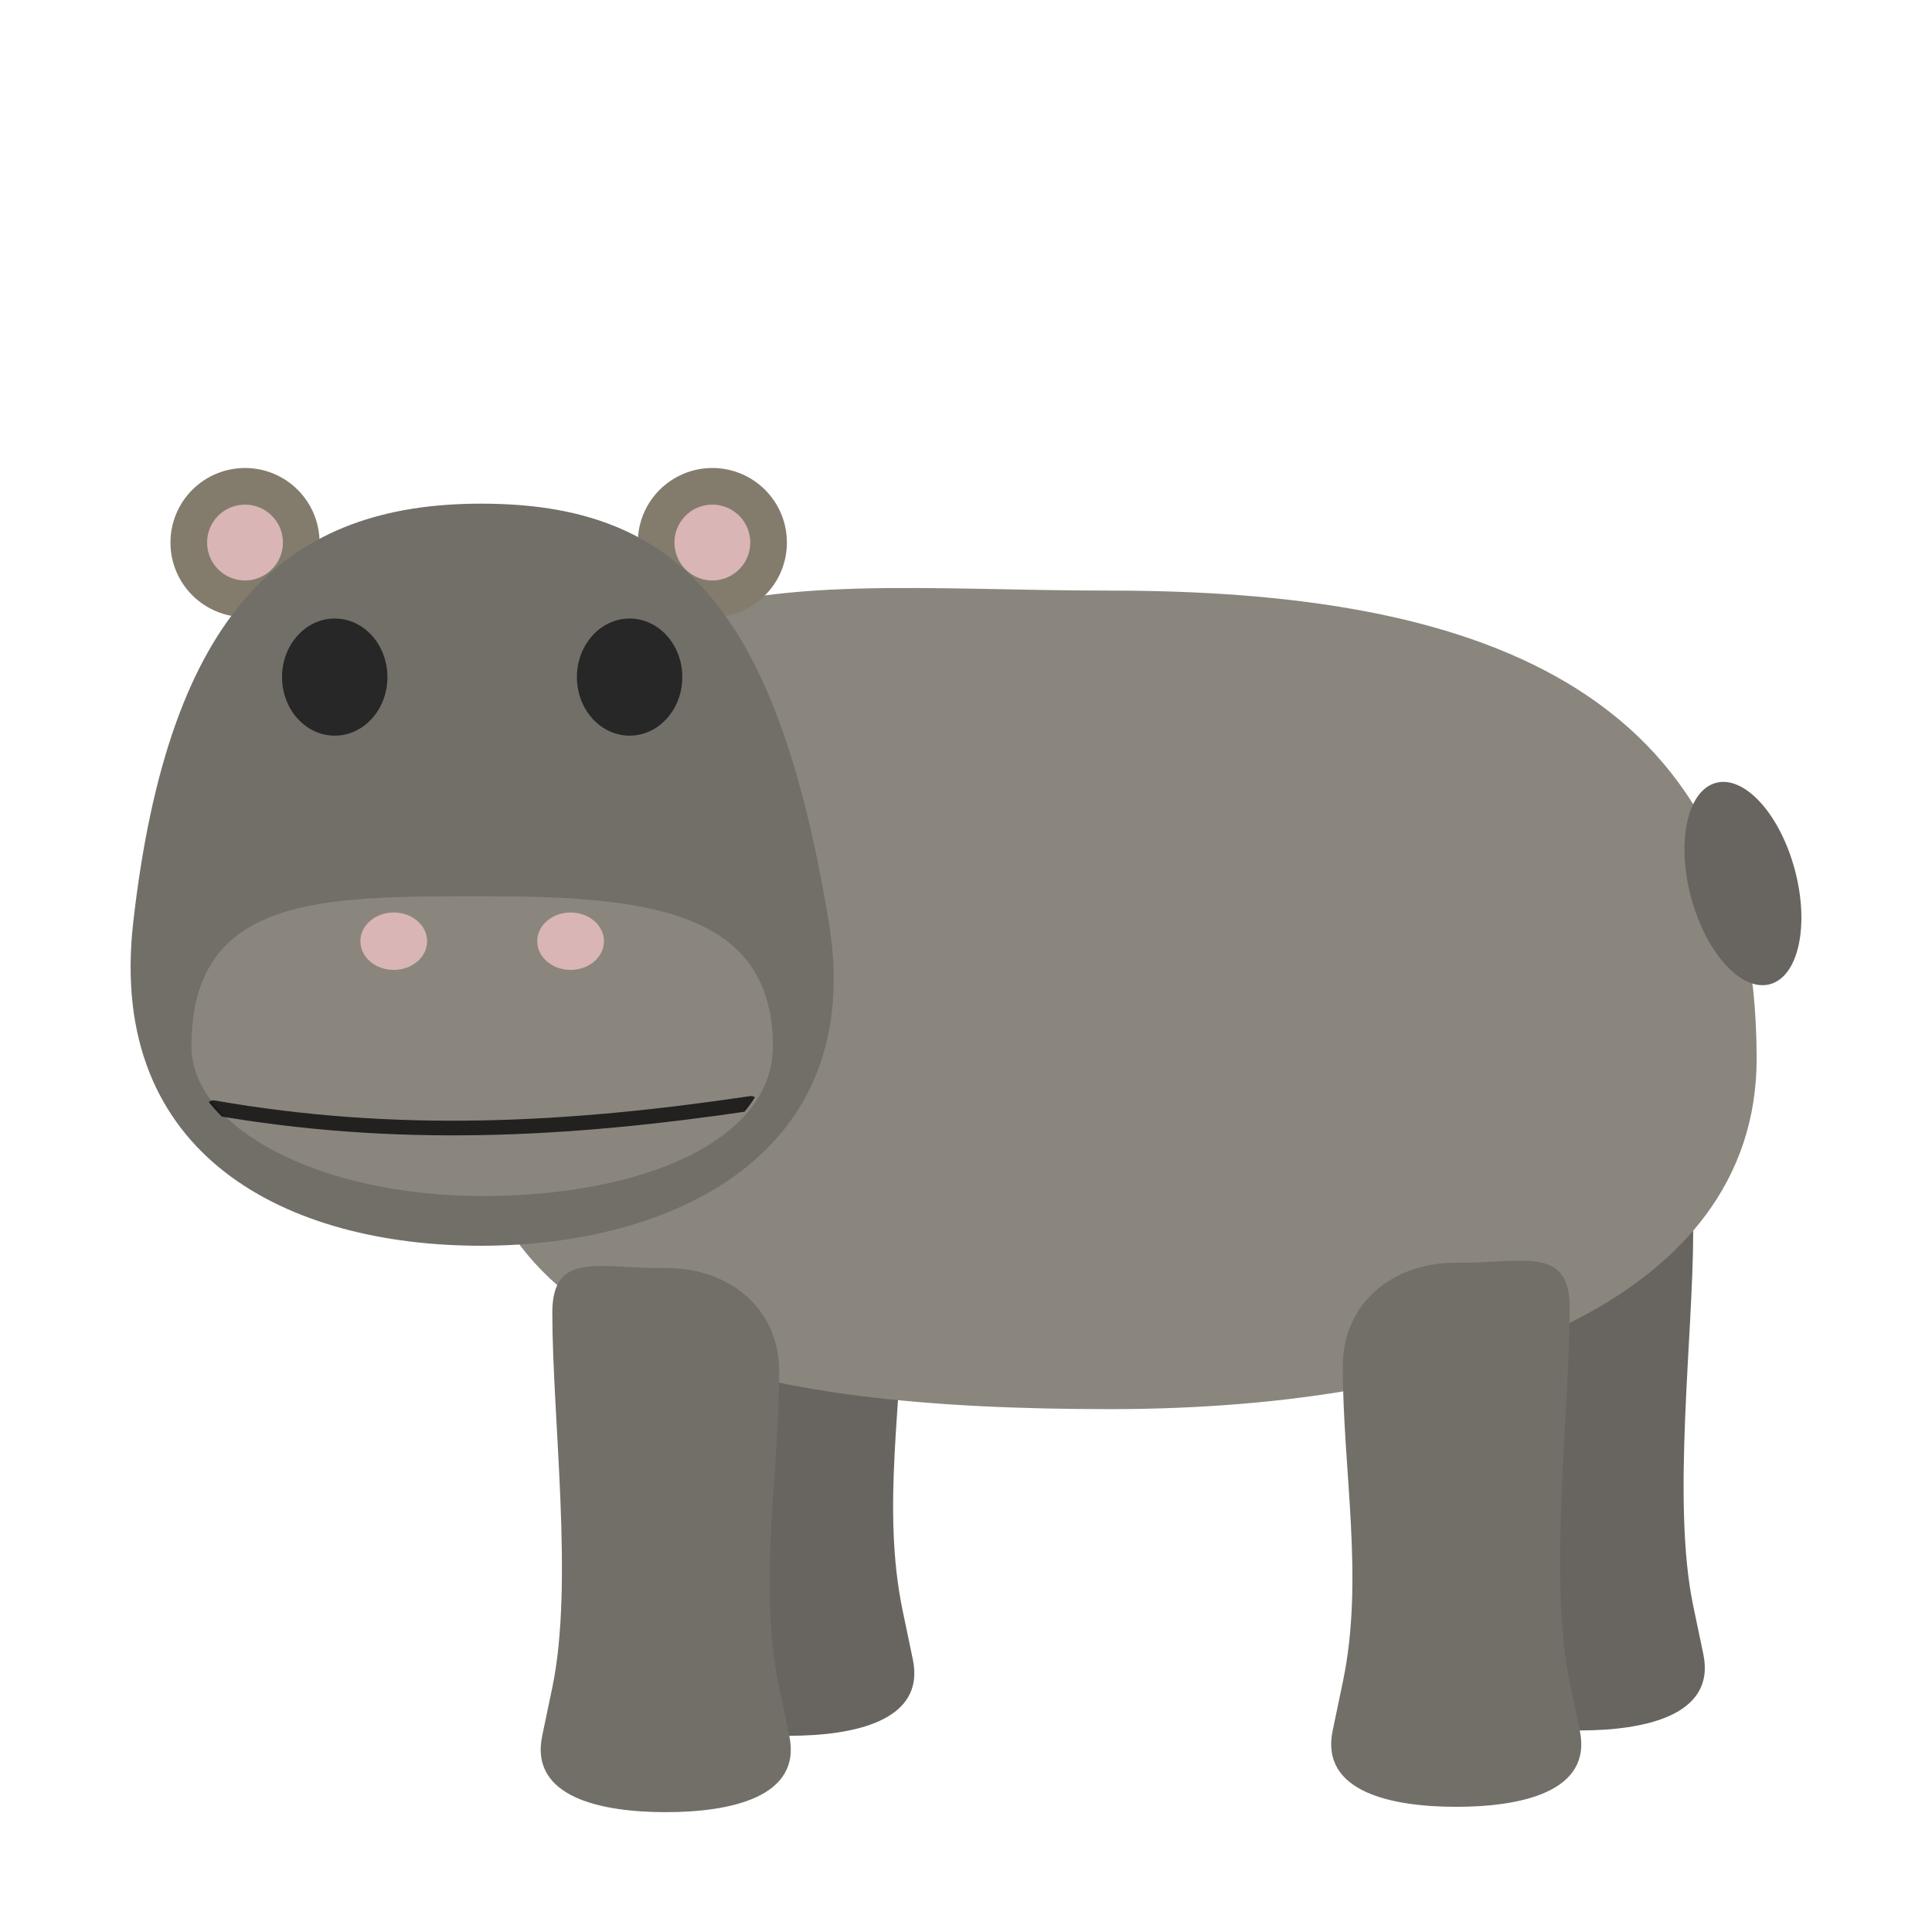
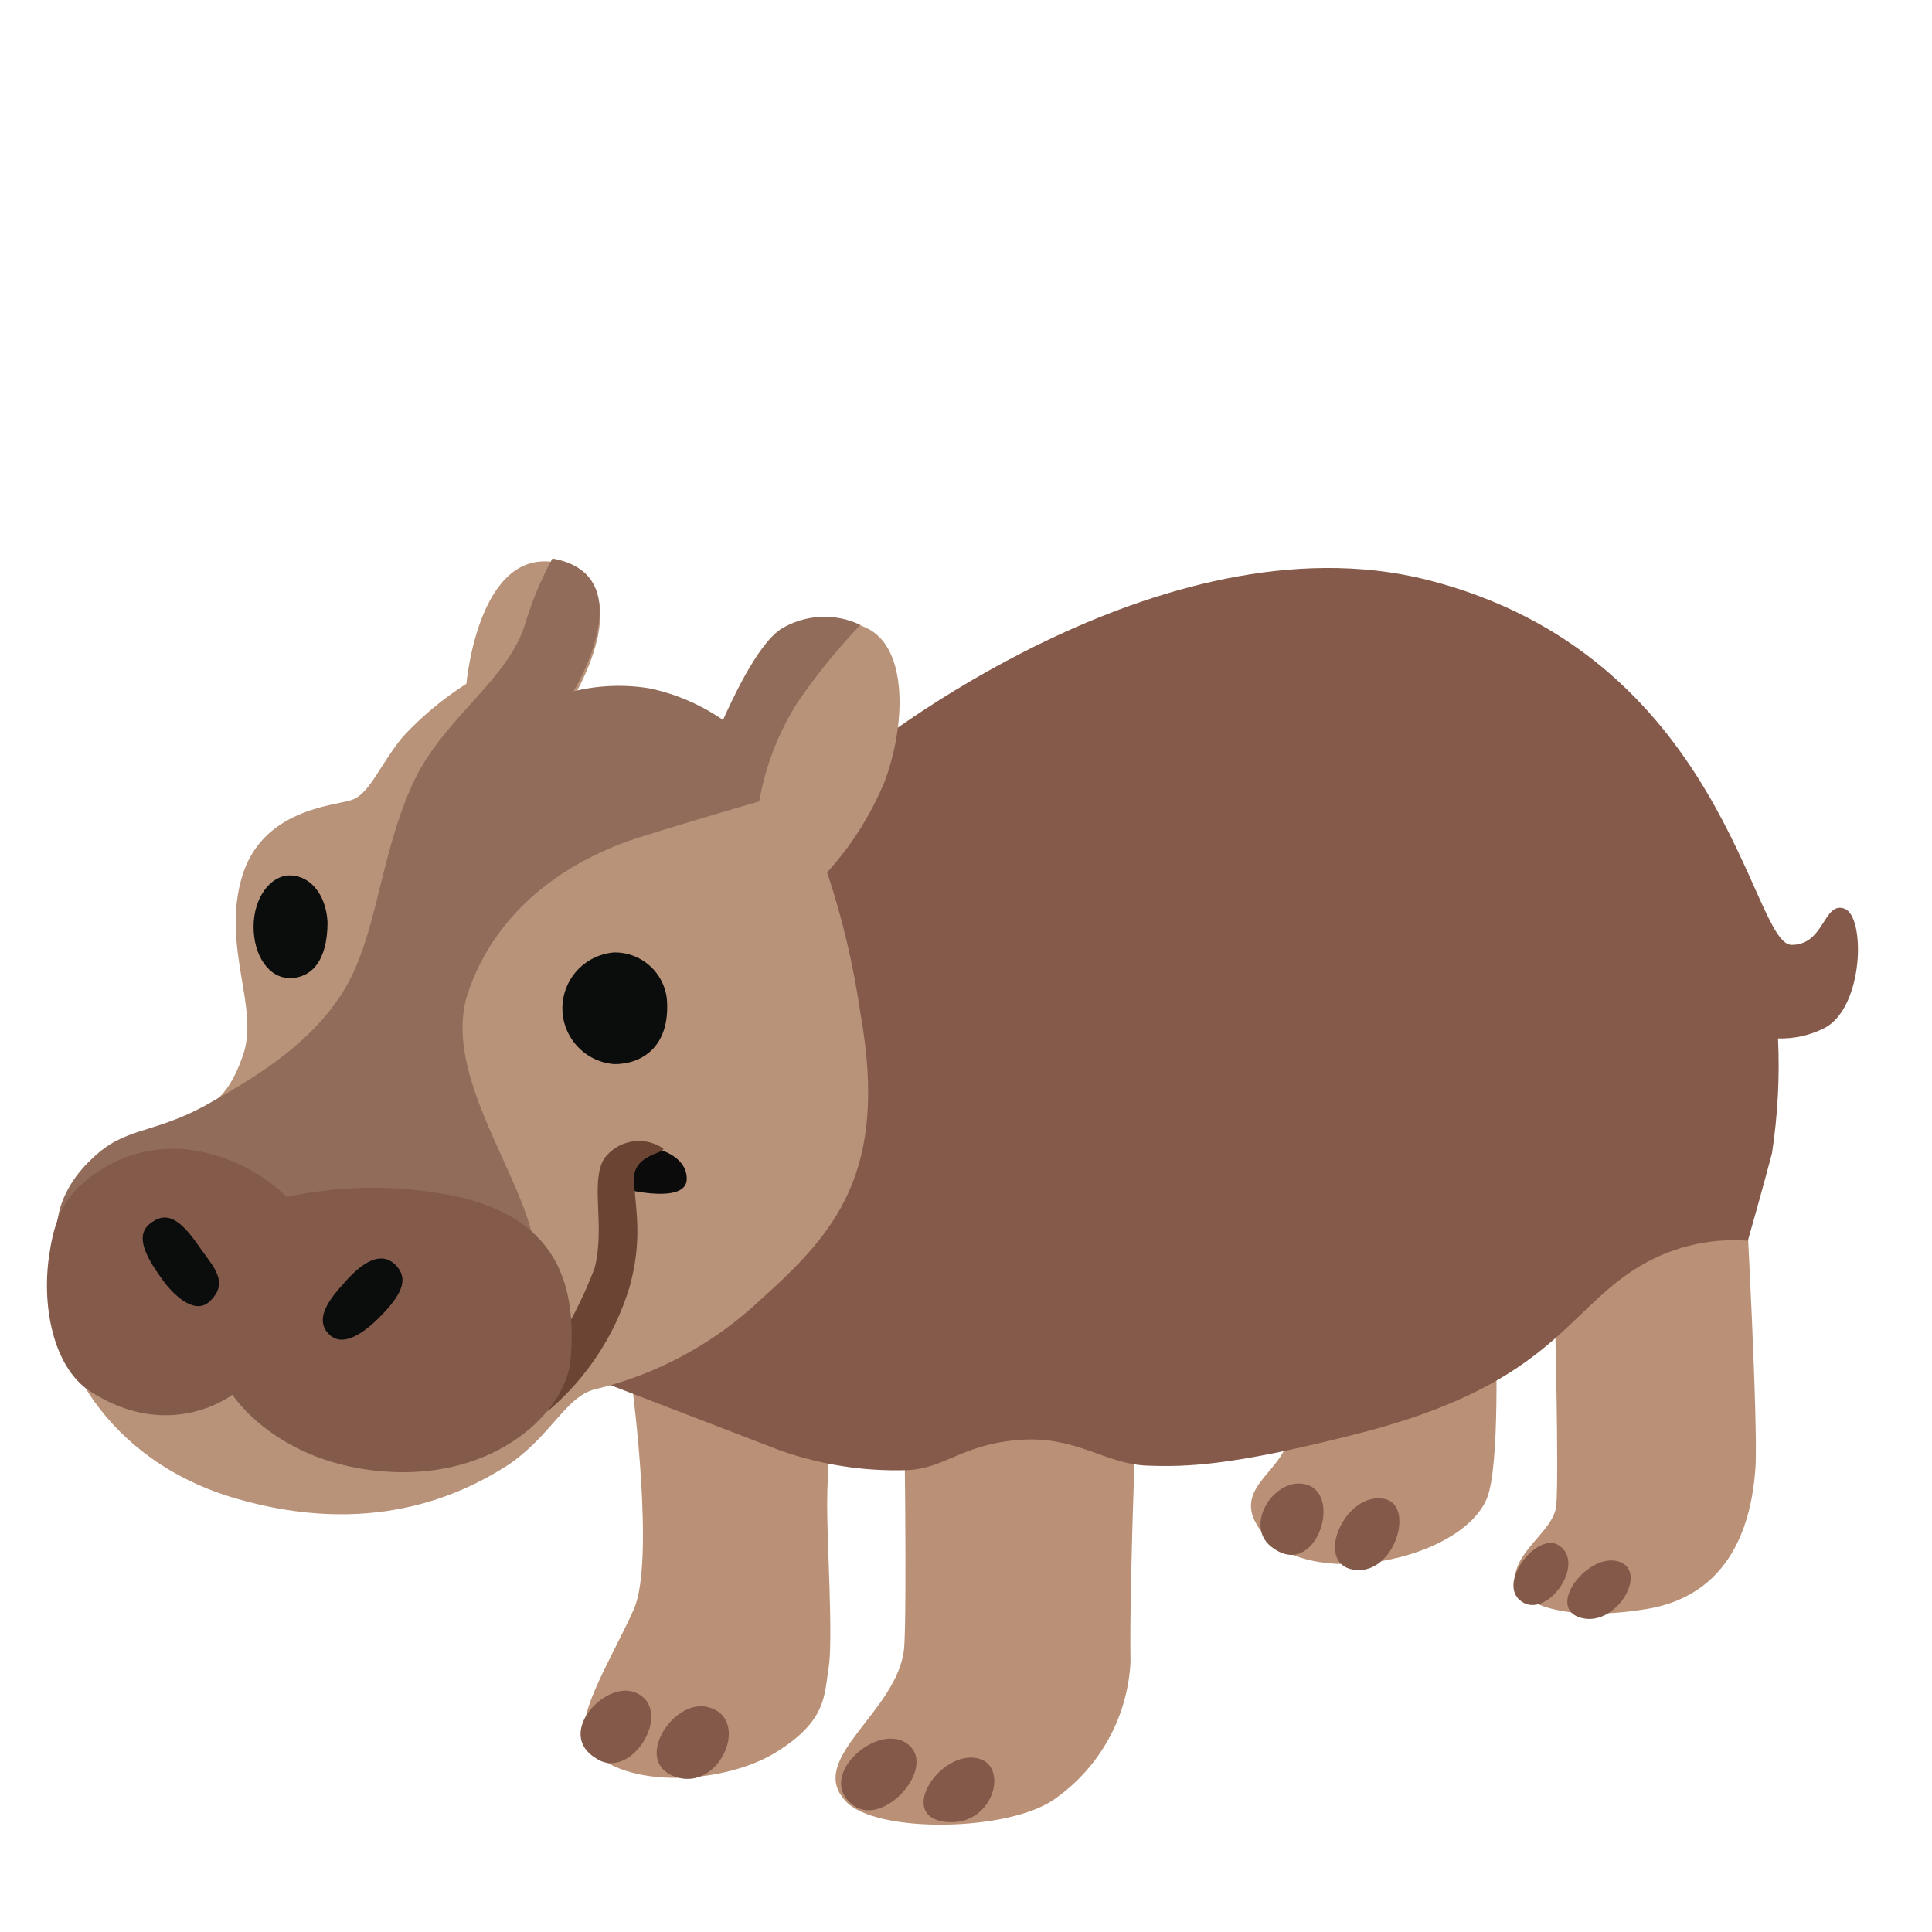
- <svg xmlns="http://www.w3.org/2000/svg" height="128" width="128">
-   <defs>
-     <linearGradient id="a">
-       <stop offset="0" />
-       <stop offset="1" stop-opacity="0" />
+ <svg xmlns="http://www.w3.org/2000/svg" version="1.1" id="Layer_1" x="0px" y="0px" viewBox="0 0 128 128" style="enable-background:new 0 0 128 128;" xml:space="preserve">
+   <defs id="defs32084">
+     <linearGradient id="linearGradient32652" gradientUnits="userSpaceOnUse" x1="81.361" y1="-2216.16" x2="80.661" y2="-2271.91" gradientTransform="matrix(1,0,0,-1,0,-2176)">
+       <stop offset="0.27" style="stop-color:#855A4A" id="stop32013-8" />
+       <stop offset="0.43" style="stop-color:#956C5A" id="stop32015-1" />
+       <stop offset="0.64" style="stop-color:#AD8671" id="stop32017-1" />
+       <stop offset="0.75" style="stop-color:#B18873" id="stop32019-7" />
+       <stop offset="0.85" style="stop-color:#BB8D7A" id="stop32021-4" />
+       <stop offset="0.95" style="stop-color:#CE9686" id="stop32023-2" />
+       <stop offset="1" style="stop-color:#DA9C8E" id="stop32025-4" />
    </linearGradient>
-     <clipPath id="b">
-       <path d="M41.153 41.186c0 3.864-5.328 6.136-11.899 6.136-6.571 0-11.898-2.747-11.898-6.136 0-6.168 5.327-6.135 11.898-6.135s11.899.51 11.899 6.135z" fill="#999284" stroke-width="2.513" paint-order="stroke fill markers" />
-     </clipPath>
+     <radialGradient id="SVGID_6_-8" cx="-1499.141" cy="1248.266" r="38.98" gradientTransform="matrix(0.55,-0.83,0.58,0.39,85.93609,-1660.399)" gradientUnits="userSpaceOnUse">
+       <stop offset="0" style="stop-color:#936d5a;stop-opacity:1;" id="stop32043-9" />
+       <stop offset="0.26" style="stop-color:#8B6352" id="stop32045-1" />
+       <stop offset="0.68" style="stop-color:#A07D68" id="stop32047-9" />
+       <stop offset="1" style="stop-color:#B2947C" id="stop32049-3" />
+     </radialGradient>
  </defs>
-   <g transform="translate(4.6 -10.521) scale(1.01861)">
-     <path style="line-height:normal;font-variant-ligatures:normal;font-variant-position:normal;font-variant-caps:normal;font-variant-numeric:normal;font-variant-alternates:normal;font-feature-settings:normal;text-indent:0;text-align:start;text-decoration-line:none;text-decoration-style:solid;text-decoration-color:#000;text-transform:none;text-orientation:mixed;shape-padding:0;isolation:auto;mix-blend-mode:normal" d="M98.347 87.49c4.072.062 7.267-1.188 7.267 2.885 0 6.885-1.407 17.655 0 24.394l.657 3.146c.843 4.035-3.915 4.966-8.035 4.966s-8.878-.931-8.035-4.966l.657-3.146c1.407-6.74 0-13.668 0-20.553 0-4.16 3.33-6.788 7.489-6.725zM46.71 87.837c-4.072.061-7.267-1.188-7.267 2.885 0 6.885 1.407 17.654 0 24.394l-.657 3.145c-.843 4.036 3.915 4.967 8.035 4.967s8.878-.931 8.035-4.967l-.656-3.145c-1.408-6.74 0-13.669 0-20.553 0-4.16-3.33-6.788-7.49-6.726z" color="#000" font-weight="400" font-family="sans-serif" white-space="normal" overflow="visible" fill="#686560" stroke-width="3.596" paint-order="stroke fill markers" />
-     <path d="M109.74 79.181c0 15.654-18.83 22.801-42.057 22.801-23.228 0-42.058-3.676-42.058-22.8 0-34.747 18.83-30.439 42.058-30.439 23.227 0 42.057 5.875 42.057 30.438z" fill="#8a867d" stroke-width="1.931" paint-order="stroke fill markers" />
-     <circle cx="11.42" cy="45.617" r="3.657" fill="#dab5b5" stroke="#837c6d" stroke-width="2.384" stroke-linecap="round" />
-     <circle r="3.657" cy="45.617" cx="41.817" fill="#dab5b5" stroke="#837c6d" stroke-width="2.384" stroke-linecap="round" />
-     <path d="M49.397 70.346c2.478 15.052-10.13 21.009-22.625 21.009-12.496 0-24.349-5.742-22.625-21.01 2.317-20.523 10.13-27.257 22.625-27.257s19.182 6.346 22.625 27.258z" fill="#726f69" stroke-width="3.596" paint-order="stroke fill markers" />
-     <path d="M45.753 78.372c0 6.14-8.465 9.75-18.908 9.75-10.442 0-18.908-4.365-18.908-9.75 0-9.802 8.466-9.75 18.908-9.75 10.443 0 18.908.81 18.908 9.75z" fill="#8a867e" stroke-width="3.994" paint-order="stroke fill markers" />
-     <g transform="matrix(1.58913 0 0 1.58913 -19.483 12.922)" fill="#272727" stroke-width="2.263">
-       <ellipse cx="23.119" cy="26.081" rx="2.157" ry="2.397" paint-order="stroke fill markers" />
-       <ellipse ry="2.397" rx="2.157" cy="26.081" cx="35.188" paint-order="stroke fill markers" />
-     </g>
-     <g transform="matrix(1.58913 0 0 1.58913 -19.702 12.922)" fill="#dab5b5" stroke-width="2.492">
-       <ellipse cx="25.672" cy="36.891" rx="1.366" ry="1.175" paint-order="stroke fill markers" />
-       <ellipse ry="1.175" rx="1.366" cy="36.891" cx="32.91" paint-order="stroke fill markers" />
-     </g>
-     <path clip-path="url(#b)" d="M40.4 43.53c-7.539 1.12-14.541 1.48-21.998.175" transform="matrix(1.58913 0 0 1.58913 -19.876 12.922)" fill="none" stroke="#000" stroke-width=".6" stroke-linecap="round" stroke-opacity=".755" paint-order="stroke fill markers" />
-     <path style="line-height:normal;font-variant-ligatures:normal;font-variant-position:normal;font-variant-caps:normal;font-variant-numeric:normal;font-variant-alternates:normal;font-feature-settings:normal;text-indent:0;text-align:start;text-decoration-line:none;text-decoration-style:solid;text-decoration-color:#000;text-transform:none;text-orientation:mixed;shape-padding:0;isolation:auto;mix-blend-mode:normal" d="M38.676 92.804c-4.073.061-7.268-1.188-7.268 2.885 0 6.885 1.407 17.654 0 24.394l-.657 3.145c-.843 4.035 3.915 4.967 8.035 4.967s8.878-.932 8.035-4.967l-.657-3.145c-1.407-6.74 0-13.669 0-20.554 0-4.16-3.33-6.787-7.488-6.725zM90.311 92.457c4.073.061 7.268-1.188 7.268 2.885 0 6.885-1.407 17.654 0 24.394l.657 3.145c.843 4.036-3.915 4.967-8.035 4.967s-8.878-.931-8.035-4.967l.657-3.145c1.407-6.74 0-13.669 0-20.553 0-4.16 3.33-6.788 7.488-6.726z" color="#000" font-weight="400" font-family="sans-serif" white-space="normal" overflow="visible" fill="#726f69" stroke-width="3.596" paint-order="stroke fill markers" />
-     <ellipse transform="rotate(-15)" ry="6.78" rx="3.492" cy="93.658" cx="87.592" fill="#686560" stroke-width="3.412" paint-order="stroke fill markers" />
-   </g>
+   <linearGradient id="SVGID_1_" gradientUnits="userSpaceOnUse" x1="65.379" y1="-2267.14" x2="65.379" y2="-2296.854" gradientTransform="matrix(1 0 0 -1 0 -2176)">
+     <stop offset="0.33" style="stop-color:#97715C" id="stop31964" />
+     <stop offset="0.48" style="stop-color:#A47D66" id="stop31966" />
+     <stop offset="0.72" style="stop-color:#B48C72" id="stop31968" />
+     <stop offset="0.9" style="stop-color:#BA9176" id="stop31970" />
+   </linearGradient>
+   <path style="fill:#ba9176;fill-opacity:1" d="M75.4,91.2l-15.5,1.7c0,0,0.2,13.9,0,16.3c-0.4,4.2-6.5,7.3-3.9,10.1c1.9,2.2,11,2.1,14-0.2  c2.92-2.1,4.72-5.41,4.9-9C74.8,104.6,75.4,90.5,75.4,91.2z" id="path31973" />
+   <linearGradient id="SVGID_2_" gradientUnits="userSpaceOnUse" x1="98.899" y1="-2256.65" x2="100.079" y2="-2283.22" gradientTransform="matrix(1 0 0 -1 0 -2176)">
+     <stop offset="0.17" style="stop-color:#97715C" id="stop31975" />
+     <stop offset="0.26" style="stop-color:#A07962" id="stop31977" />
+     <stop offset="0.54" style="stop-color:#B38B71" id="stop31979" />
+     <stop offset="0.73" style="stop-color:#BA9176" id="stop31981" />
+   </linearGradient>
+   <path style="fill:#ba9176;fill-opacity:1" d="M99.1,88.5c0,0,0.3,8.7-0.6,10.8c-1.8,4.2-12,6.1-14.9,2.2c-2.2-2.8,1.3-3.9,1.7-6.1  s0.4-10,0.4-10l30-5.6c0,0,0.8,14.8,0.6,17.5s-1.1,8.3-7.2,9.3s-8.6-0.7-8.7-1.7c-0.3-2,2.5-3.4,2.7-5.1S103,86.4,103,86.4  L99.1,88.5z" id="path31984" />
+   <linearGradient id="SVGID_3_" gradientUnits="userSpaceOnUse" x1="46.412" y1="-2267.798" x2="47.572" y2="-2293.675" gradientTransform="matrix(1 0 0 -1 0 -2176)">
+     <stop offset="0.17" style="stop-color:#97715C" id="stop31986" />
+     <stop offset="0.26" style="stop-color:#A07962" id="stop31988" />
+     <stop offset="0.54" style="stop-color:#B38B71" id="stop31990" />
+     <stop offset="0.73" style="stop-color:#BA9176" id="stop31992" />
+   </linearGradient>
+   <path style="fill:#ba9176;fill-opacity:1" d="M41.9,92c0,0,1.5,11.4,0.1,14.6s-4.3,7.6-3,9.2c2.4,2.8,9,2.4,12.4,0.3s3.2-3.8,3.5-5.6  s-0.1-8.3-0.1-10.8s0.4-7.5,0.4-7.5L41.9,92z" id="path31995" />
+   <path style="fill:#835A4A;" d="M60.4,115.8c-1.8-2.1-6.4,1.7-4,3.7C58.3,121.2,61.8,117.5,60.4,115.8z" id="path31997" />
+   <path style="fill:#835A4A;" d="M64.8,116.5c-2.5-0.6-5.4,3.8-2.2,4.2S66.9,117,64.8,116.5z" id="path31999" />
+   <path style="fill:#835A4A;" d="M46.9,113.1c-2.3-0.6-5,3.6-2.2,4.6C47.7,118.8,49.8,113.8,46.9,113.1z" id="path32001" />
+   <path style="fill:#835A4A;" d="M42,112.1c-2-0.7-5.2,2.8-2.5,4.4C41.9,118.1,44.8,113.1,42,112.1z" id="path32003" />
+   <path style="fill:#835A4A;" d="M86.7,98.4c2.2,0.9,0.4,6.1-2.3,4.2C82.2,101.2,84.5,97.6,86.7,98.4z" id="path32005" />
+   <path style="fill:#835A4A;" d="M91.7,99.3c2.1,0.4,0.7,5.1-2,4.7S89.1,98.8,91.7,99.3z" id="path32007" />
+   <path style="fill:#835A4A;" d="M103.3,102.4c-1.4-1-4.2,2.5-2.5,3.7S105.1,103.6,103.3,102.4z" id="path32009" />
+   <path style="fill:#835A4A;" d="M107,103.4c-2-0.3-4.6,3.2-2.2,3.8S109.4,103.8,107,103.4z" id="path32011" />
+   <linearGradient id="SVGID_4_" gradientUnits="userSpaceOnUse" x1="81.361" y1="-2216.16" x2="80.661" y2="-2271.91" gradientTransform="matrix(1,0,0,-1,-102.5852,-2219.477)">
+     <stop offset="0.27" style="stop-color:#855A4A" id="stop32013" />
+     <stop offset="0.43" style="stop-color:#956C5A" id="stop32015" />
+     <stop offset="0.64" style="stop-color:#AD8671" id="stop32017" />
+     <stop offset="0.75" style="stop-color:#B18873" id="stop32019" />
+     <stop offset="0.85" style="stop-color:#BB8D7A" id="stop32021" />
+     <stop offset="0.95" style="stop-color:#CE9686" id="stop32023" />
+     <stop offset="1" style="stop-color:#DA9C8E" id="stop32025" />
+   </linearGradient>
+   <path style="fill:#855a4a;fill-opacity:1" d="M57.2,49.9c0,0,19.6-15.9,37.3-11.5c19.8,5,21.5,24.2,24.2,24.2c2.2,0,2.1-2.9,3.5-2.4  s1.3,6.5-1.3,7.9c-0.96,0.49-2.02,0.73-3.1,0.7c0.12,2.54-0.02,5.09-0.4,7.6c-0.6,2.3-1.6,5.8-1.6,5.8c-2.64-0.2-5.27,0.46-7.5,1.9  c-4.7,3-5.8,7.8-18.8,11c-7.9,2-10.9,2.1-13.5,2c-2.8-0.1-4.7-2-8.5-1.7s-4.9,1.9-7.4,2c-2.86,0.09-5.7-0.35-8.4-1.3l-13-5  l15.2-40.5L57.2,49.9z" id="path32028" />
+   <radialGradient id="SVGID_5_" cx="1097.688" cy="1240.126" r="25.09" gradientTransform="matrix(-0.12 0.99 1.73 0.21 -1952.97 -1282.13)" gradientUnits="userSpaceOnUse">
+     <stop offset="0.51" style="stop-color:#AD8671;stop-opacity:0" id="stop32030" />
+     <stop offset="0.65" style="stop-color:#B48975;stop-opacity:0.28" id="stop32032" />
+     <stop offset="0.85" style="stop-color:#C79382;stop-opacity:0.7" id="stop32034" />
+     <stop offset="1" style="stop-color:#DA9C8E" id="stop32036" />
+   </radialGradient>
+   <path style="fill:#B89379;" d="M54.8,57.8c1.6-1.77,2.89-3.8,3.8-6c1.4-3.7,1.6-8.9-1.2-10.2c-6.9-3.2-9,6.4-9.3,6.4  s-3.2-2.1-5.6-2.4c-1.48-0.17-2.98-0.04-4.4,0.4c0,0,4.4-7.4-1.1-8.7c-5.3-1.2-6.1,8-6.1,8c-1.54,0.98-2.96,2.16-4.2,3.5  c-1.5,1.8-2.2,3.8-3.4,4.2s-6,0.6-7.3,5.2s1.2,8.6,0.1,11.7c-1.3,3.8-3,3.6-5.3,4.6c-6.2,2.5-6.8,5-7.2,9.7  C3.2,89.6,7,96.8,15.7,99.3s14.6-0.1,17.9-2.2c3-2,3.9-4.7,6-5.1c4.05-1,7.77-3.04,10.8-5.9c4.9-4.4,8.5-8.4,6.6-19  C56.54,63.94,55.81,60.83,54.8,57.8z" id="path32041" />
+   <radialGradient id="SVGID_6_" cx="-1499.141" cy="1248.266" r="38.98" gradientTransform="matrix(0.55 -0.83 0.58 0.39 134.15 -1668.34)" gradientUnits="userSpaceOnUse">
+     <stop offset="0" style="stop-color:#936d5a;stop-opacity:1;" id="stop32043" />
+     <stop offset="0.26" style="stop-color:#8B6352" id="stop32045" />
+     <stop offset="0.68" style="stop-color:#A07D68" id="stop32047" />
+     <stop offset="1" style="stop-color:#B2947C" id="stop32049" />
+   </radialGradient>
+   <path style="fill:#926c5a;fill-opacity:1" d="M34.8,41.3c-1.1,3.7-5.3,6.2-7.3,10.3s-2.4,8.9-3.9,12.4c-1.9,4.6-6.6,7.3-9.4,8.9  c-3.7,2.2-5.6,1.7-7.7,3.5c-3.3,2.8-2.7,5.7-2.7,5.7l29.5,3.7c0,0,2.3-1.8,2.1-3.2C34.8,78,29.2,71.2,31,65.8s6.4-8.8,11.6-10.4  c4.5-1.4,7.7-2.3,7.7-2.3c0.41-2.31,1.25-4.52,2.5-6.5c1.26-1.85,2.66-3.58,4.2-5.2c-1.7-0.81-3.7-0.7-5.3,0.3  c-1.6,1.1-3.3,4.9-3.8,6c-1.48-1.02-3.14-1.74-4.9-2.1c-1.66-0.27-3.36-0.2-5,0.2c0,0,4.7-7.7-1.4-8.8  C35.85,38.37,35.25,39.81,34.8,41.3z" id="path32052" />
+   <radialGradient id="SVGID_7_" cx="982.54" cy="-960.469" r="7.34" gradientTransform="matrix(0.91 0.41 0.58 -1.29 -285.63 -1563.86)" gradientUnits="userSpaceOnUse">
+     <stop offset="0" style="stop-color:#DA9C8E" id="stop32054" />
+     <stop offset="0.3" style="stop-color:#D69A8B;stop-opacity:0.7" id="stop32056" />
+     <stop offset="0.6" style="stop-color:#CA9484;stop-opacity:0.4" id="stop32058" />
+     <stop offset="0.89" style="stop-color:#B78B77;stop-opacity:0.11" id="stop32060" />
+     <stop offset="1" style="stop-color:#AD8671;stop-opacity:0" id="stop32062" />
+   </radialGradient>
+   <path style="fill:#0B0B0B;" d="M41.5,78.8c0,0,4,1,4-0.7s-2.4-2.2-2.9-2.1S39.9,76.3,41.5,78.8z" id="path32067" />
+   <path style="fill:#6B4433;" d="M36.4,89.8c1.22-1.81,2.23-3.76,3-5.8c0.7-2.8-0.3-5.6,0.6-7.2c0.86-1.22,2.52-1.57,3.8-0.8  c0.8,0.4-1.9,0.3-1.8,2.2s0.6,3.9-0.3,7.1c-0.96,3.15-2.8,5.96-5.3,8.1C35.2,94.3,36.4,89.8,36.4,89.8z" id="path32069" />
+   <path style="fill:#845A4A;" d="M19,79.3c3.76-0.81,7.64-0.81,11.4,0c6,1.4,7.9,5.2,7.4,10.8c-0.3,3.4-4.9,7.9-12.2,7.4  s-10.2-5.1-10.2-5.1s-4.1,3.2-9.4-0.2c-2.5-1.6-3.3-5.8-2.7-9.3c0.4-2.7,1.4-3.9,2.3-4.6c2.34-2.02,5.55-2.7,8.5-1.8  C15.94,77.01,17.63,77.97,19,79.3z" id="path32071" />
+   <path style="fill:#0B0C0C;" d="M22.8,85c-1,1.1-2,2.4-1,3.4s2.6-0.3,3.7-1.5s1.6-2.2,0.7-3.1S24.1,83.5,22.8,85z" id="path32073" />
+   <path style="fill:#0B0C0C;" d="M13.2,82.6c-1.3-1.9-2.2-2.4-3.3-1.5s0.1,2.6,0.8,3.6s2.1,2.4,3.1,1.6C15.3,85,14.1,83.9,13.2,82.6z" id="path32075" />
+   <path style="fill:#0B0C0C;" d="M44.2,66.5c0.1,2.8-1.6,4-3.5,4c-2.04-0.15-3.58-1.93-3.43-3.97c0.13-1.83,1.59-3.29,3.43-3.43  C42.6,63.08,44.17,64.6,44.2,66.5z" id="path32077" />
+   <path style="fill:#0B0C0C;" d="M21.7,61.1c0,2.6-1.1,3.7-2.5,3.7s-2.4-1.5-2.4-3.4s1.1-3.4,2.4-3.4S21.6,59.2,21.7,61.1z" id="path32079" />
</svg>
